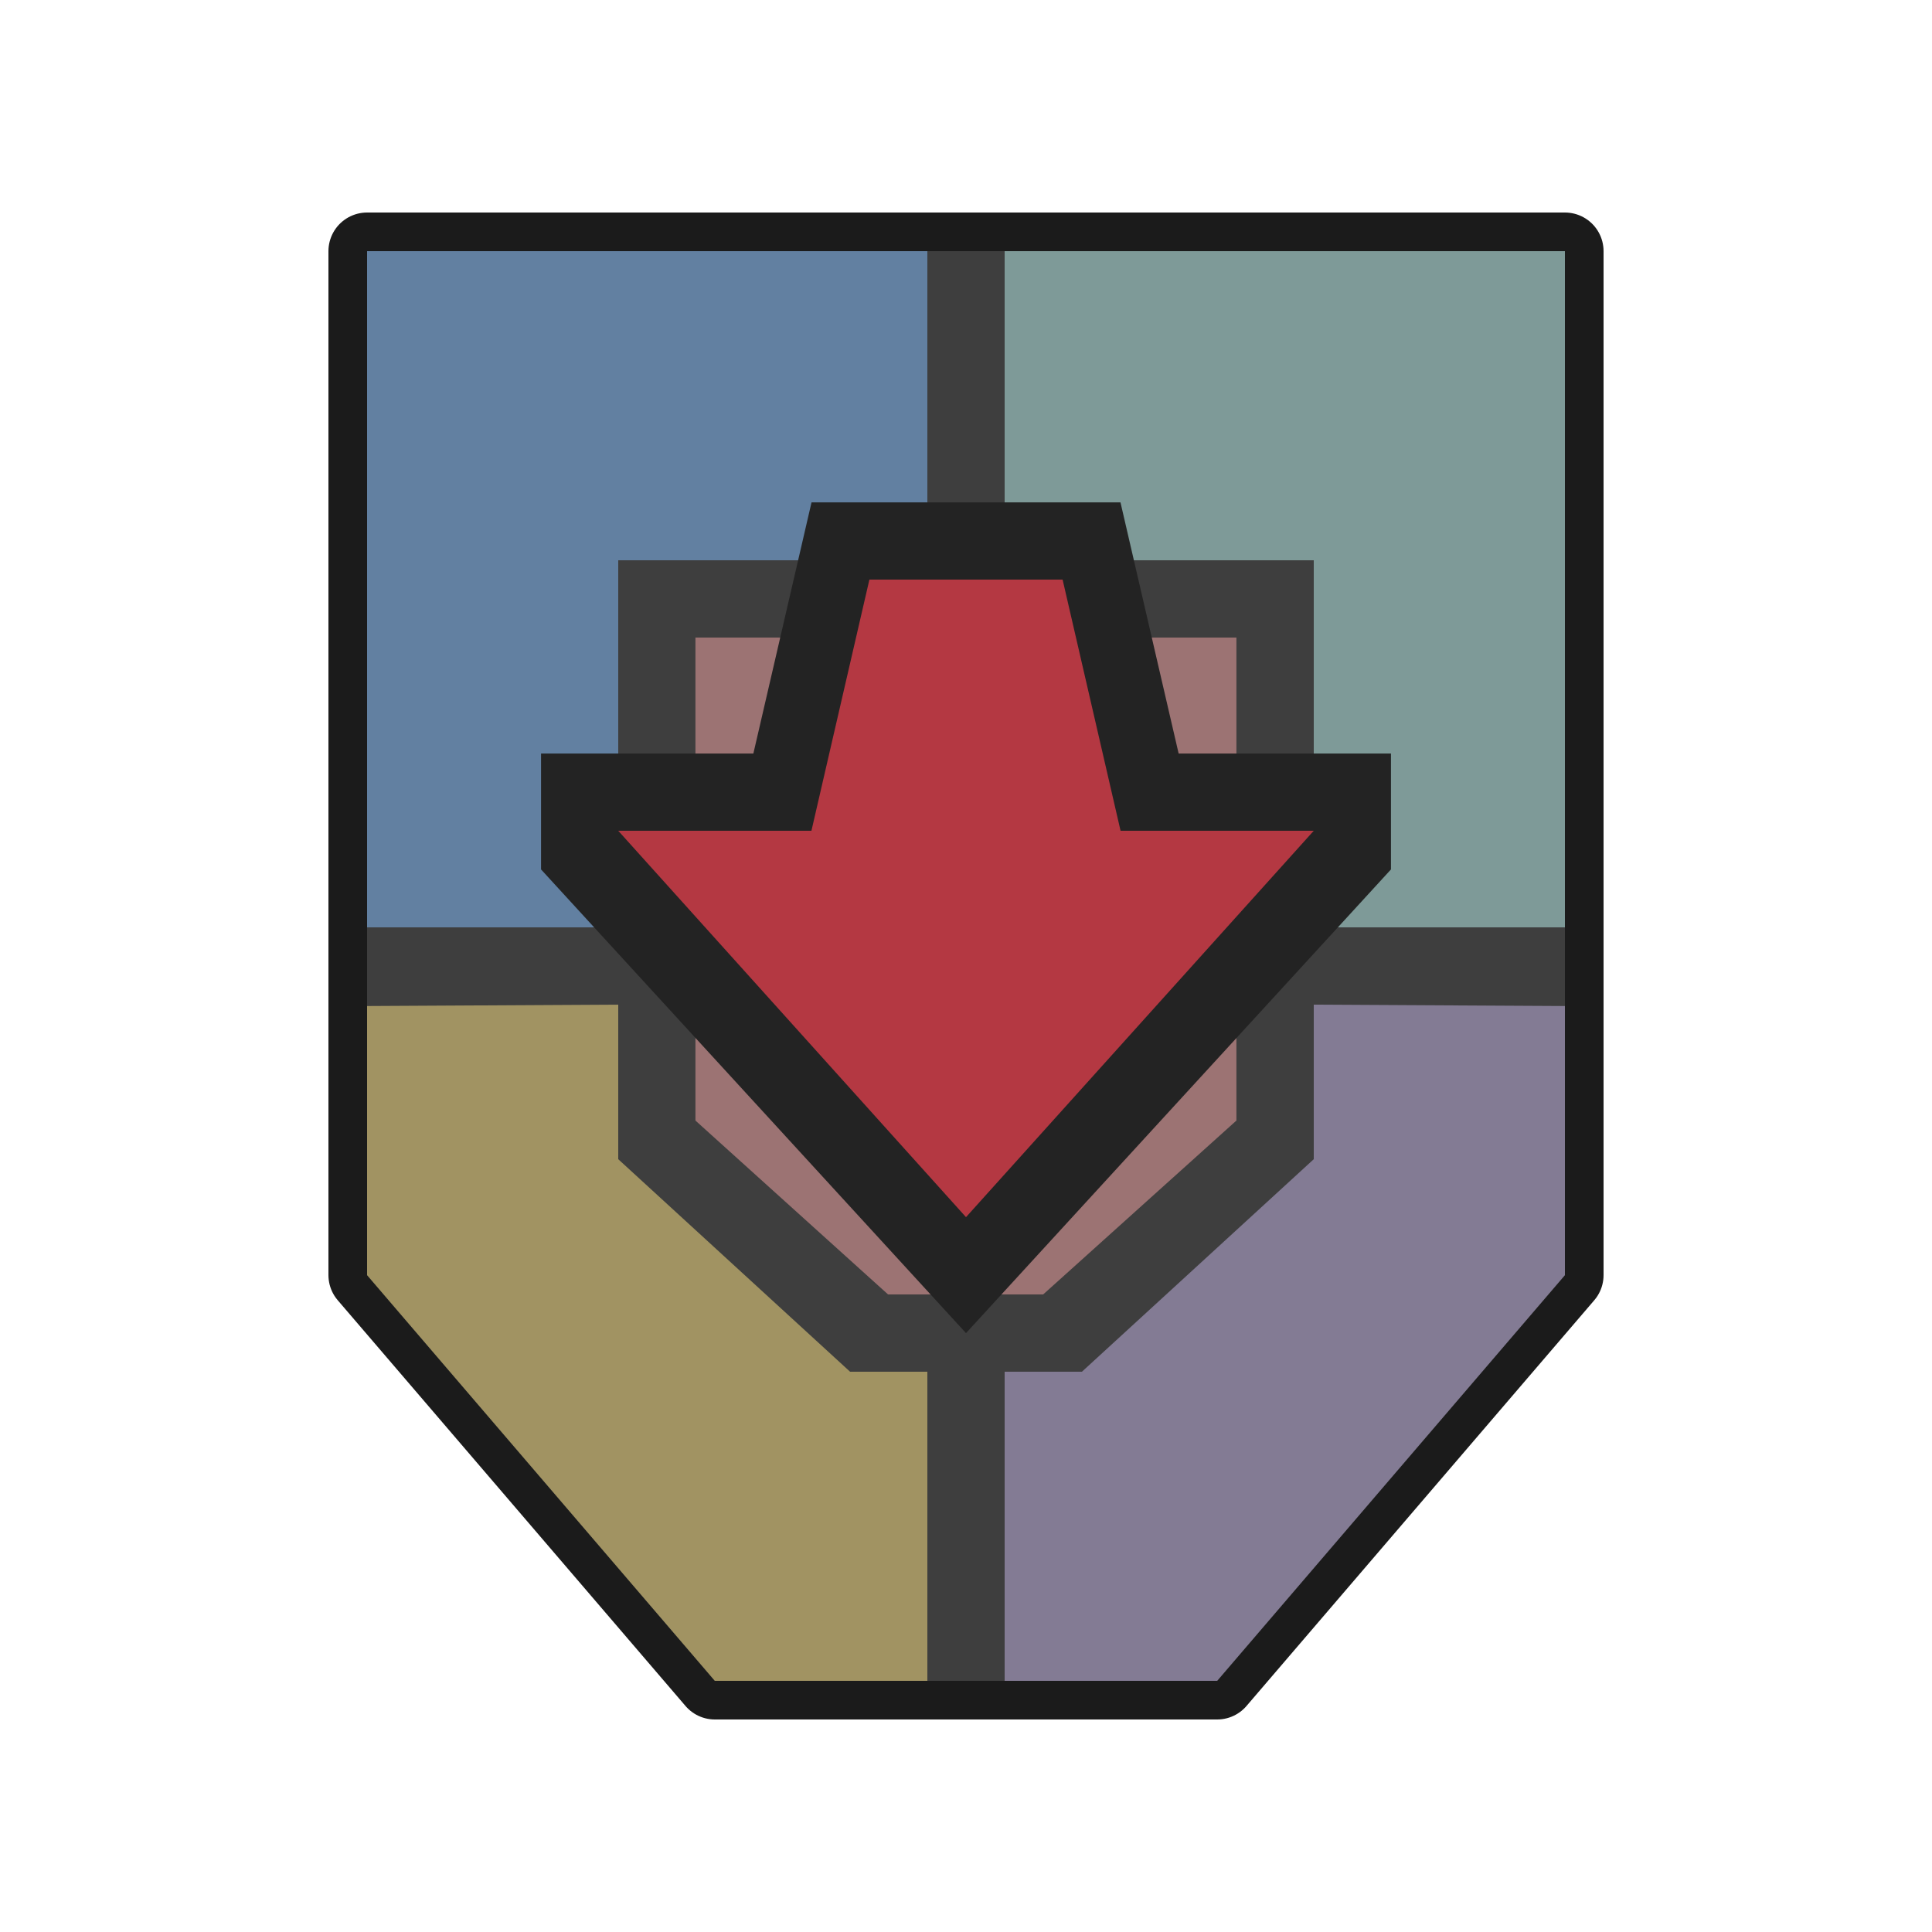
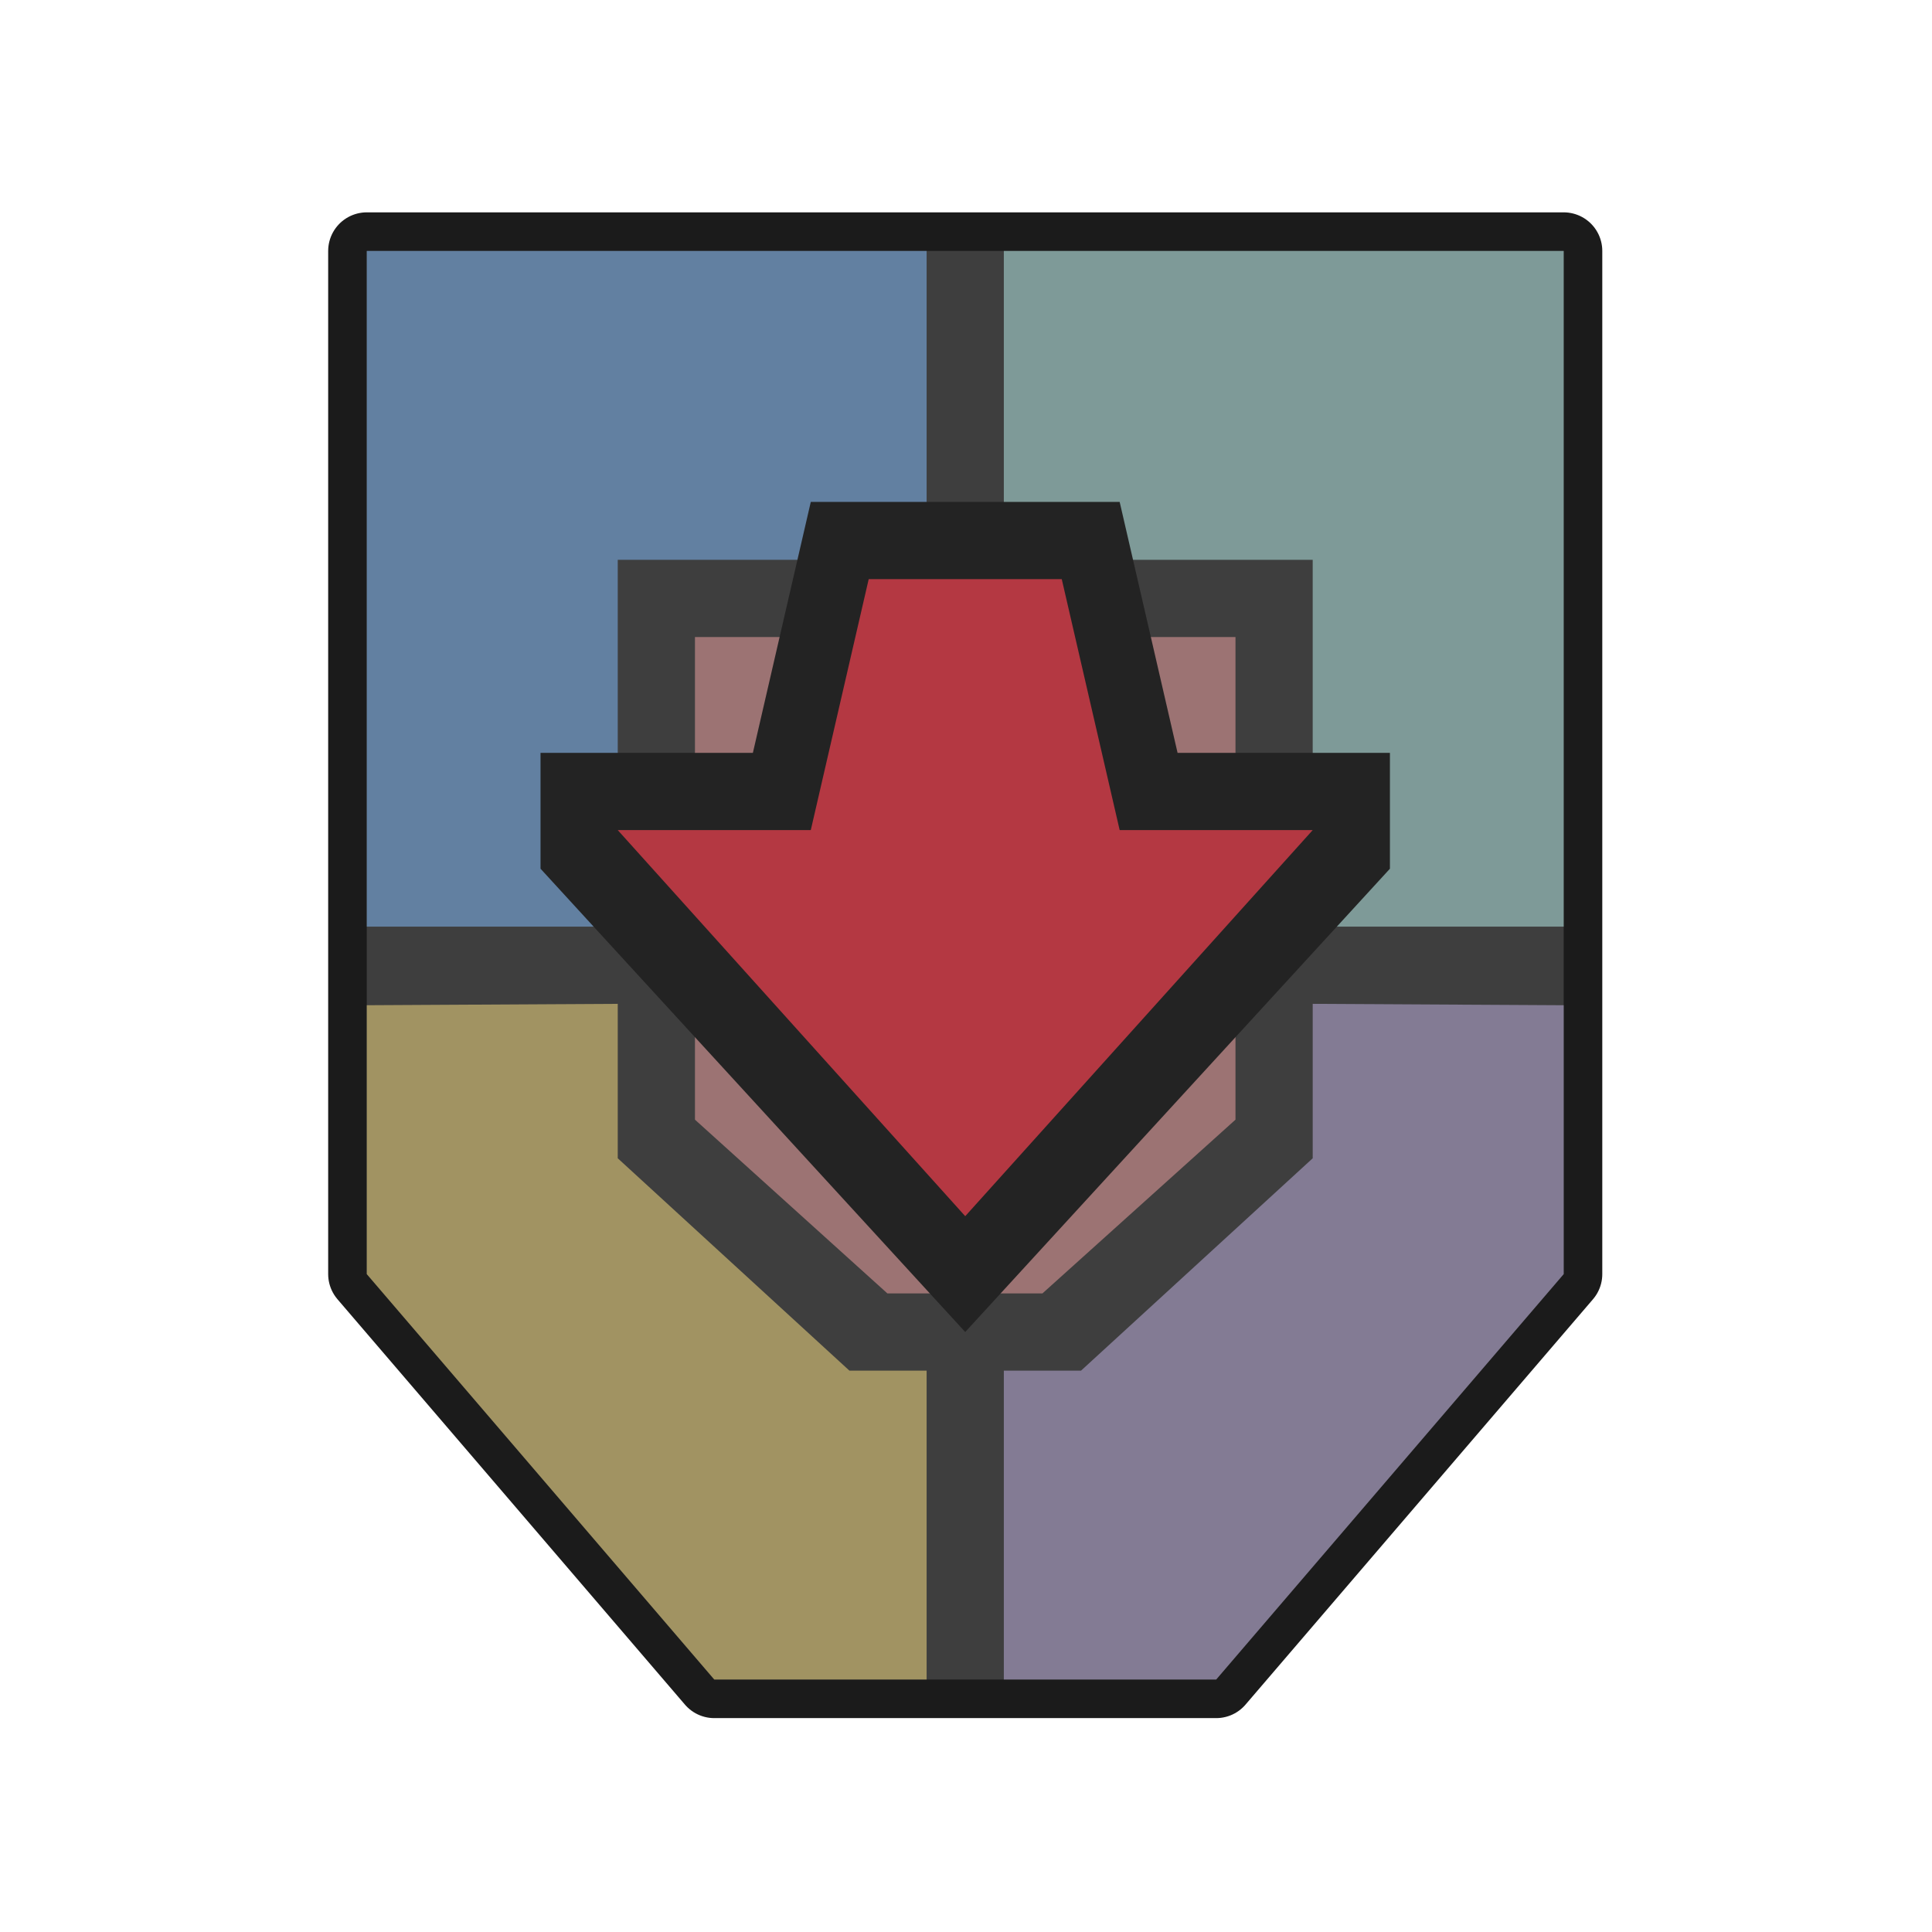
- <svg xmlns="http://www.w3.org/2000/svg" width="100%" height="100%" viewBox="0 0 100 100" version="1.1" xml:space="preserve" style="fill-rule:evenodd;clip-rule:evenodd;stroke-linecap:square;stroke-linejoin:round;stroke-miterlimit:1.5;">
-   <g transform="matrix(1,0,0,1,-2700,-800)">
-     <g id="Resistance_Down" transform="matrix(1,0,0,1,-1200,-300)">
-       <g id="shadow" transform="matrix(1,0,0,1,600,400)">
-         <path d="M3319,766L3319,713L3381,713L3381,766L3363,787L3337,787L3319,766Z" style="fill:none;stroke:rgb(27,27,27);stroke-width:4px;" />
-         <path d="M3319,766L3319,713L3381,713L3381,766L3363,787L3337,787L3319,766Z" style="fill:rgb(27,27,27);" />
+ <svg xmlns="http://www.w3.org/2000/svg" width="100%" height="100%" viewBox="0 0 417 417" version="1.1" xml:space="preserve" style="fill-rule:evenodd;clip-rule:evenodd;stroke-linecap:square;stroke-linejoin:round;stroke-miterlimit:1.5;">
+   <g id="Resistance_Down">
+     <path id="shadow" d="M79.167,275l-0,-220.833l258.333,-0l0,220.833l-75,87.5l-108.333,0l-75,-87.5Z" style="fill:none;stroke:#1b1b1b;stroke-width:16.67px;" />
+     <path d="M79.167,275l-0,-220.833l258.333,-0l0,220.833l-75,87.5l-108.333,0l-75,-87.5Z" style="fill:#1b1b1b;" />
+     <g>
+       <clipPath id="_clip1">
+         <path d="M79.167,275l-0,-220.833l258.333,-0l0,220.833l-75,87.5l-108.333,-0l-75,-87.5Z" />
+       </clipPath>
+       <g clip-path="url(#_clip1)">
+         <rect id="background" x="79.167" y="54.167" width="258.333" height="308.333" style="fill:#3e3e3e;" />
+         <path id="thunder" d="M0,217.404l133.333,-0.737l0,33.333l50,45.833l16.667,0l0,120.834l-200,-0l0,-199.263Z" style="fill:#a19362;" />
+         <path id="dragon" d="M416.667,217.404l-133.334,-0.737l0,33.333l-50,45.833l-16.666,0l-0,120.834l200,-0l-0,-199.263Z" style="fill:#837b94;" />
+         <path id="ice" d="M283.333,120.833l-66.666,0l-0,-120.833l200,-0l-0,200l-133.334,-0l0,-79.167Z" style="fill:#7e9a98;" />
+         <path id="water" d="M133.333,120.833l66.667,0l0,-120.833l-200,-0l0,200l133.333,-0l0,-79.167Z" style="fill:#6280a1;" />
+         <path id="fire" d="M150,241.667l-0,-104.167l116.667,-0l-0,104.167l-41.667,37.5l-33.468,-0l-41.532,-37.5Z" style="fill:#9c7373;" />
      </g>
-       <g>
-         <clipPath id="_clip1">
-           <path d="M3919,1166L3919,1113L3981,1113L3981,1166L3963,1187L3937,1187L3919,1166Z" />
-         </clipPath>
-         <g clip-path="url(#_clip1)">
-           <g id="background" transform="matrix(1,0,0,1,600,400)">
-             <rect x="3319" y="713" width="62" height="74" style="fill:rgb(62,62,62);" />
-           </g>
-           <g id="thunder" transform="matrix(1,0,0,1,400,400)">
-             <path d="M3500,752.177L3532,752L3532,760L3544,771L3548,771L3548,800L3500,800L3500,752.177Z" style="fill:rgb(161,147,98);" />
-           </g>
-           <g id="dragon" transform="matrix(-1,0,0,1,7500,400)">
-             <path d="M3500,752.177L3532,752L3532,760L3544,771L3548,771L3548,800L3500,800L3500,752.177Z" style="fill:rgb(131,123,148);" />
-           </g>
-           <g id="ice" transform="matrix(1,0,0,1,400,400)">
-             <path d="M3568,729L3552,729L3552,700L3600,700L3600,748L3568,748L3568,729Z" style="fill:rgb(126,154,152);" />
-           </g>
-           <g id="water" transform="matrix(-1,0,0,1,7500,400)">
-             <path d="M3568,729L3552,729L3552,700L3600,700L3600,748L3568,748L3568,729Z" style="fill:rgb(98,128,161);" />
-           </g>
-           <g id="fire" transform="matrix(0.548387,0,0,0.548387,2112.9,736.516)">
-             <path d="M3324.47,768.588L3324.47,723L3375.53,723L3375.53,768.588L3357.29,785L3342.65,785L3324.47,768.588Z" style="fill:rgb(156,115,115);" />
-           </g>
-         </g>
-       </g>
-       <g transform="matrix(1,0,0,-1,0,2293)">
-         <g id="color_02" transform="matrix(1.61852,0,0,1.59259,-1310.19,-33.8148)">
-           <path d="M3243.2,745.837L3245.06,754L3254.94,754L3256.8,745.837L3263.59,745.837L3263.59,742.07L3250,727L3236.41,742.07L3236.41,745.837L3243.2,745.837Z" style="fill:rgb(35,35,35);" />
-         </g>
-         <g id="color_01" transform="matrix(1,0,0,1,700,402)">
-           <path d="M3242,748L3245,761L3255,761L3258,748L3268,748L3250,728L3232,748L3242,748Z" style="fill:rgb(180,56,66);" />
-         </g>
-       </g>
+     </g>
+     <g>
+       <path id="color_02" d="M162.5,162.5l12.5,-54.167l66.667,0l12.5,54.167l45.833,-0l-0,25l-91.667,100l-91.666,-100l-0,-25l45.833,-0Z" style="fill:#232323;" />
+       <path id="color_01" d="M175,179.167l12.5,-54.167l41.667,-0l12.5,54.167l41.666,-0l-75,83.333l-75,-83.333l41.667,-0Z" style="fill:#b43842;" />
    </g>
  </g>
</svg>
